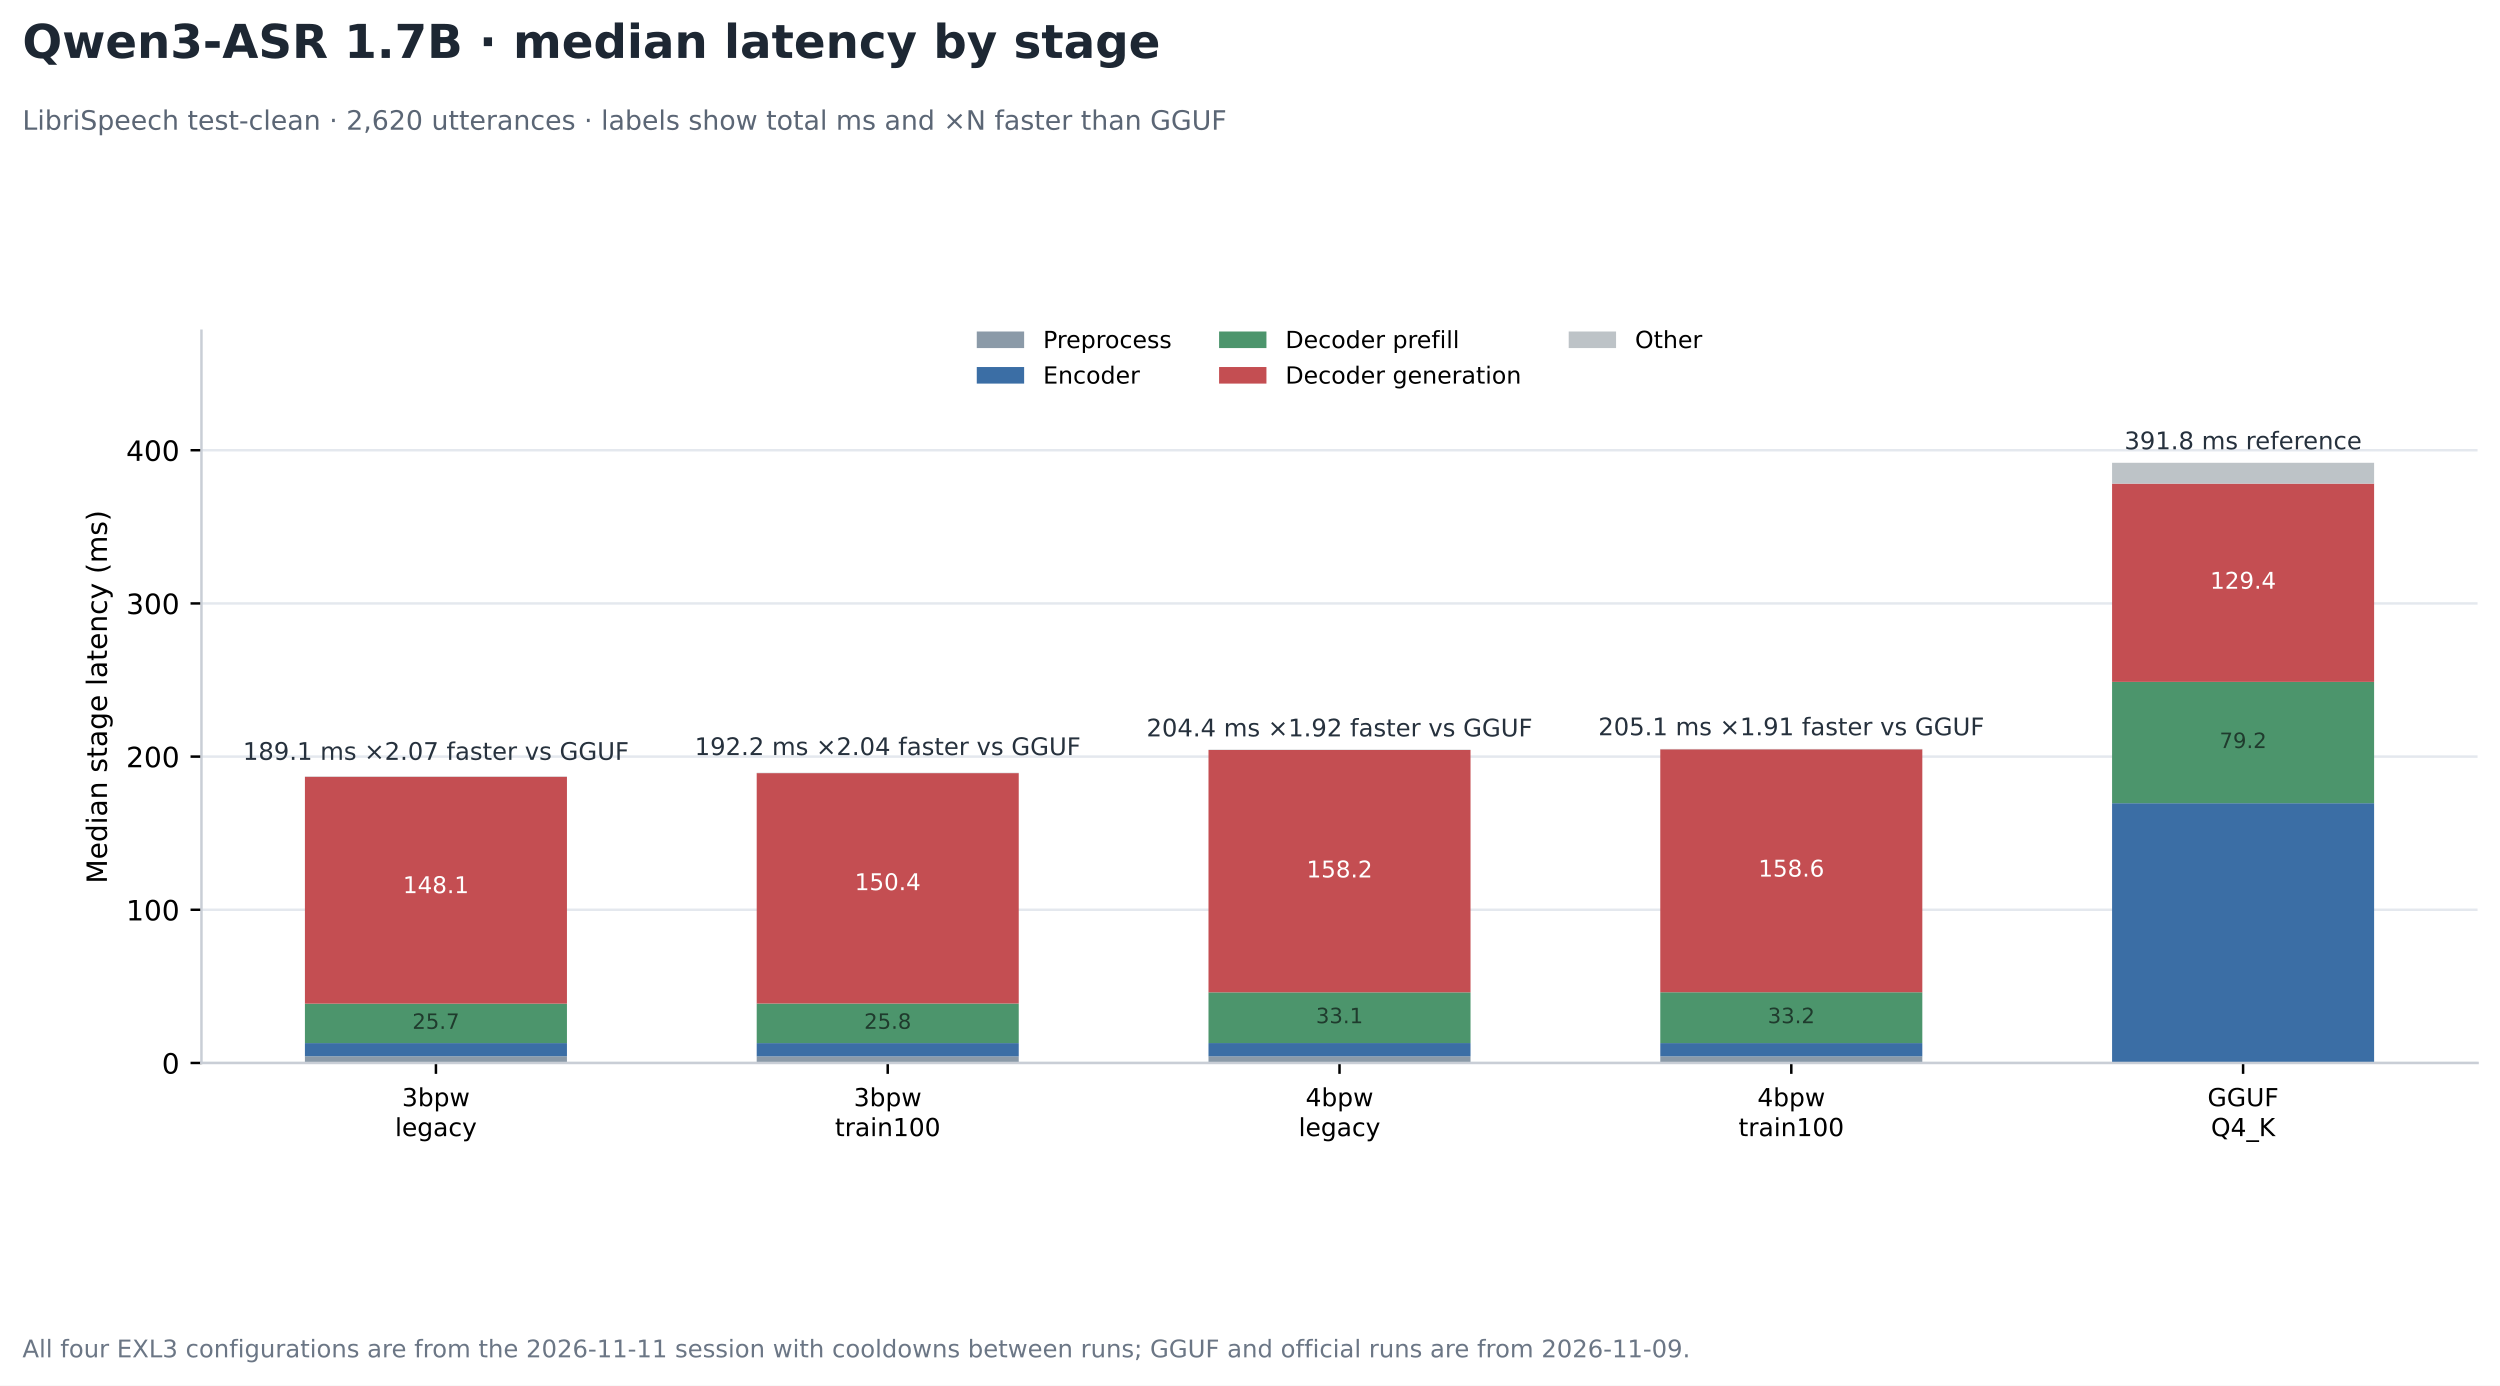
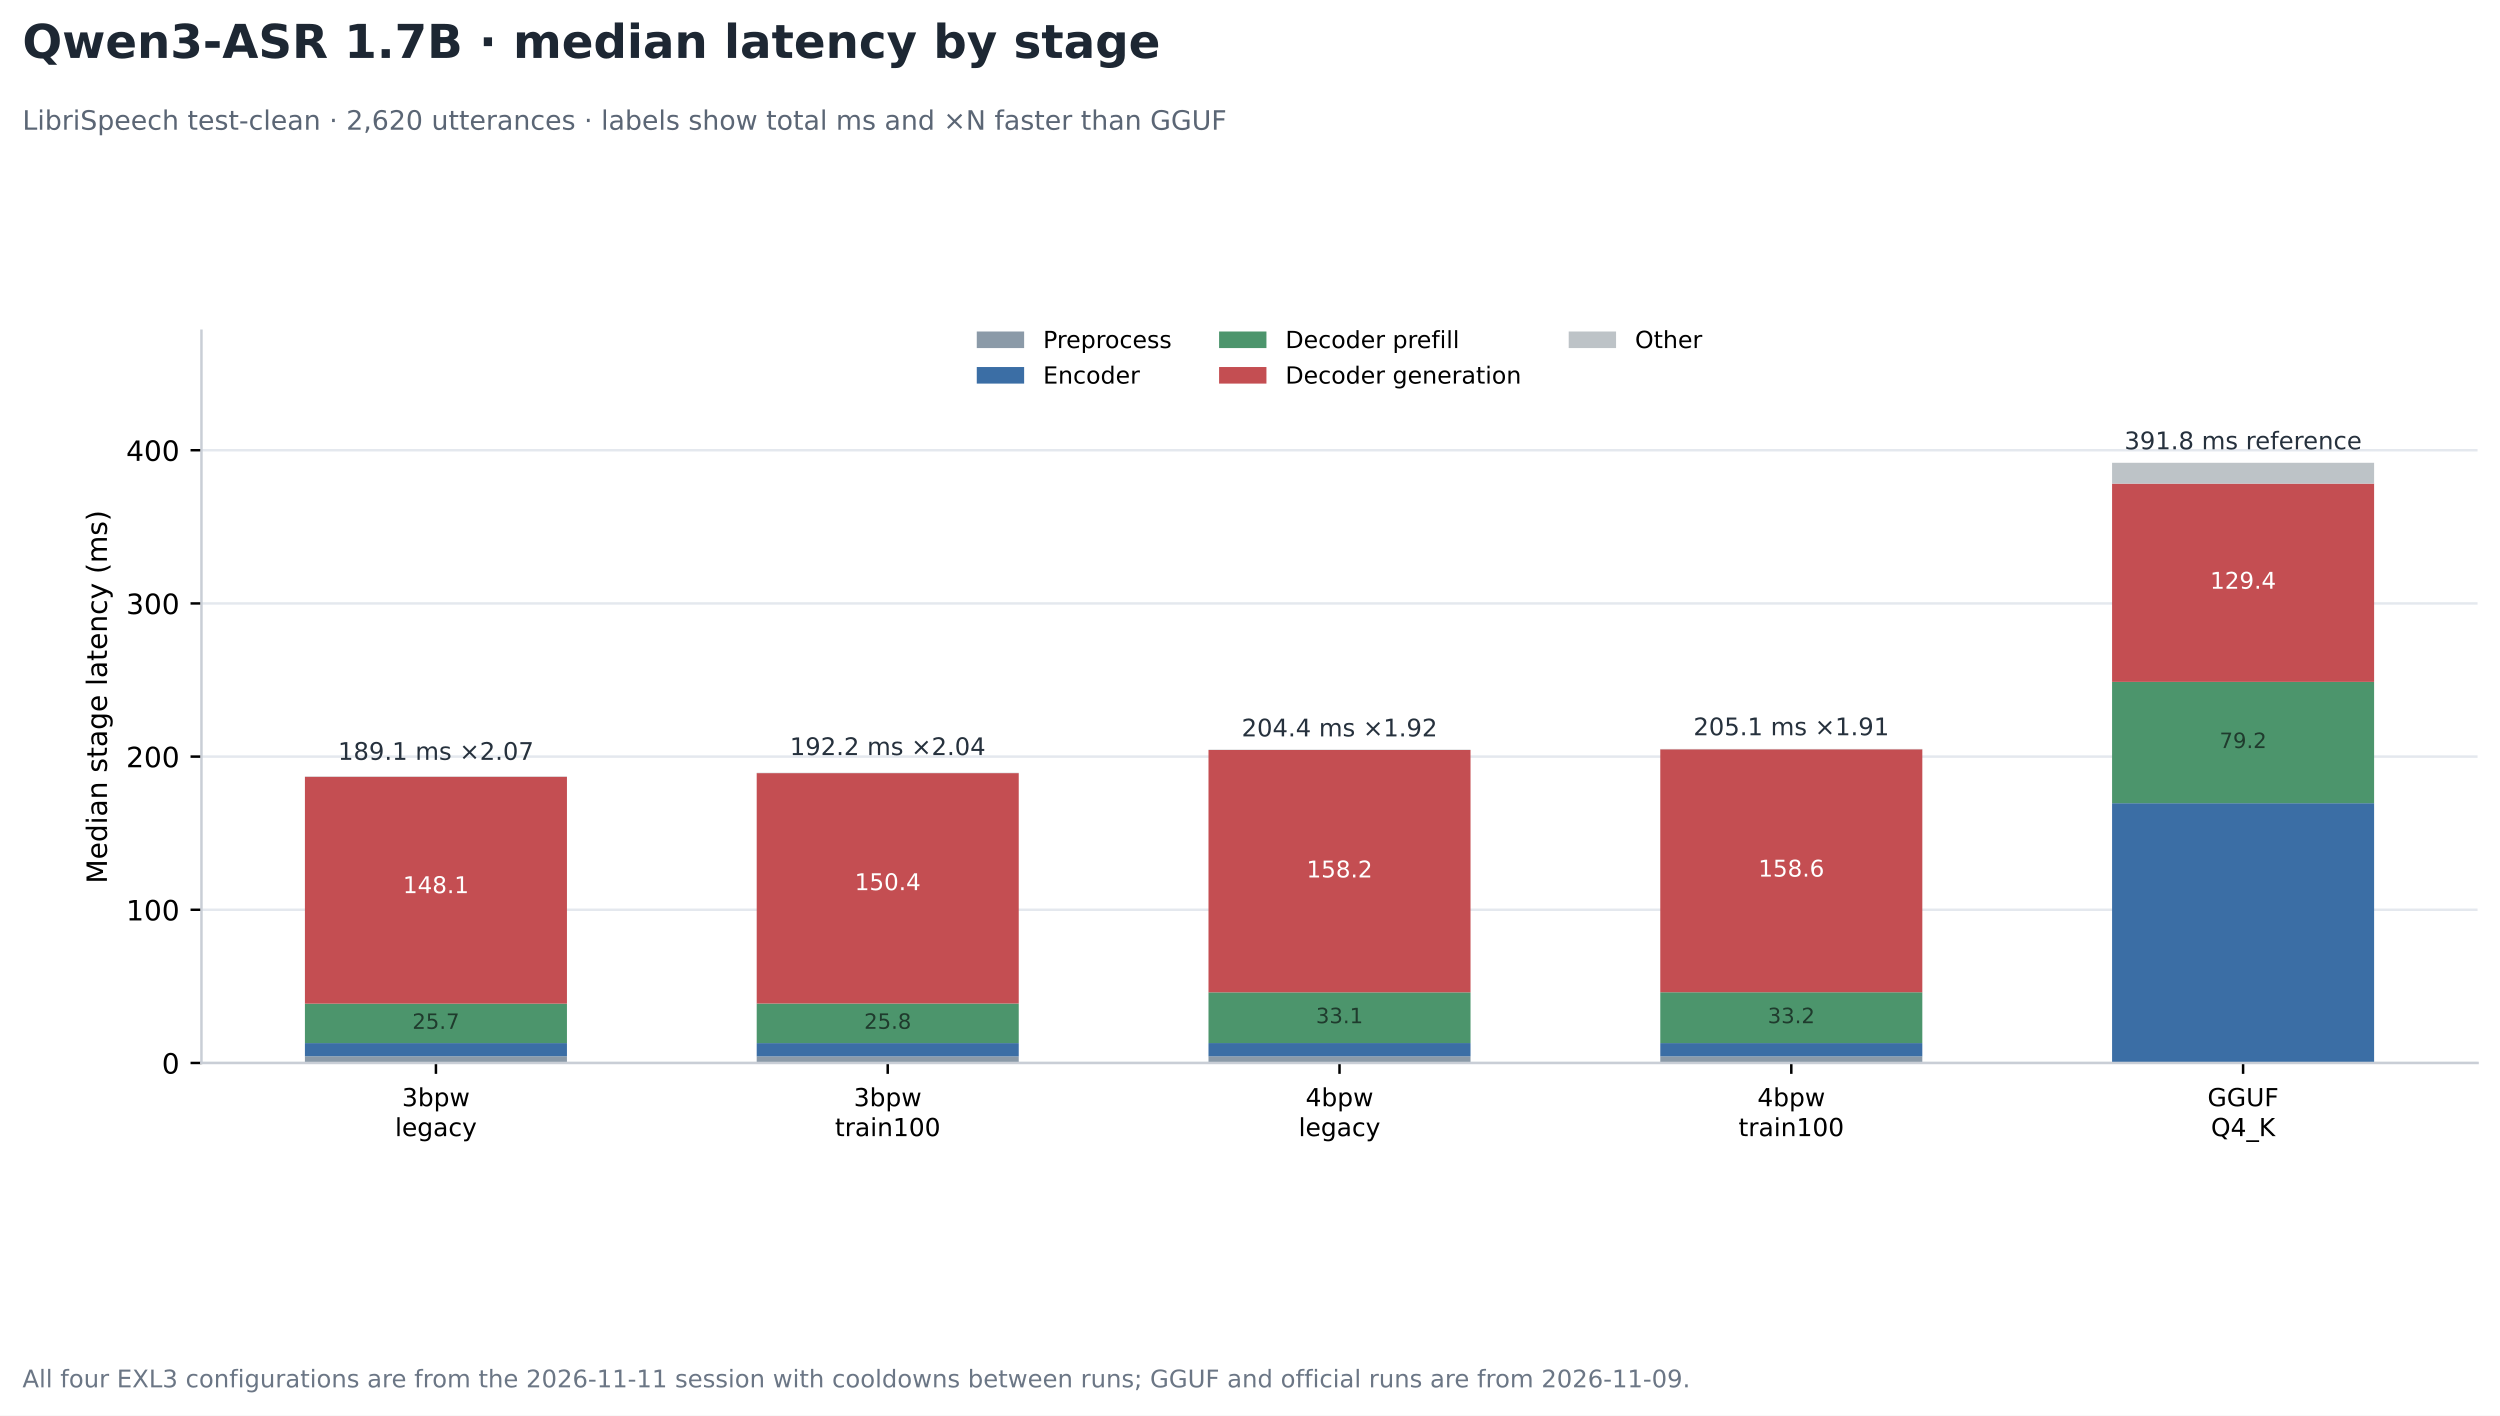
- <svg xmlns="http://www.w3.org/2000/svg" xmlns:xlink="http://www.w3.org/1999/xlink" width="802.368pt" height="444.695pt" viewBox="0 0 802.368 444.695" version="1.1">
+ <svg xmlns="http://www.w3.org/2000/svg" xmlns:xlink="http://www.w3.org/1999/xlink" width="802.368pt" height="454.342pt" viewBox="0 0 802.368 454.342" version="1.1">
  <defs>
    <style type="text/css">*{stroke-linejoin: round; stroke-linecap: butt}</style>
  </defs>
  <g id="figure_1">
    <g id="patch_1">
-       <path d="M 0 444.695 L 802.368 444.695 L 802.368 0 L 0 0 z " style="fill: #ffffff" />
+       <path d="M 0 454.342 L 802.368 454.342 L 802.368 0 L 0 0 z " style="fill: #ffffff" />
    </g>
    <g id="axes_1">
      <g id="patch_2">
        <path d="M 64.656 341.158 L 795.168 341.158 L 795.168 106.15 L 64.656 106.15 z " style="fill: #ffffff" />
      </g>
      <g id="matplotlib.axis_1">
        <g id="xtick_1">
          <g id="line2d_1">
            <defs>
-               <path id="m4f87d284aa" d="M 0 0 L 0 3.5 " style="stroke: #000000; stroke-width: 0.8" />
+               <path id="mb1697cdd4c" d="M 0 0 L 0 3.5 " style="stroke: #000000; stroke-width: 0.8" />
            </defs>
            <g>
-               <use xlink:href="#m4f87d284aa" x="139.911" y="341.158" style="stroke: #000000; stroke-width: 0.8" />
+               <use xlink:href="#mb1697cdd4c" x="139.911" y="341.158" style="stroke: #000000; stroke-width: 0.8" />
            </g>
          </g>
          <g id="text_1">
            <text style="font-size: 8px; font-family: 'DejaVu Sans'" transform="translate(129.0162 355.0372)">3bpw</text>
            <text style="font-size: 8px; font-family: 'DejaVu Sans'" transform="translate(126.7812 364.6394)">legacy</text>
          </g>
        </g>
        <g id="xtick_2">
          <g id="line2d_2">
            <g>
-               <use xlink:href="#m4f87d284aa" x="284.912" y="341.158" style="stroke: #000000; stroke-width: 0.8" />
+               <use xlink:href="#mb1697cdd4c" x="284.912" y="341.158" style="stroke: #000000; stroke-width: 0.8" />
            </g>
          </g>
          <g id="text_2">
            <text style="font-size: 8px; font-family: 'DejaVu Sans'" transform="translate(274.0166 355.0372)">3bpw</text>
            <text style="font-size: 8px; font-family: 'DejaVu Sans'" transform="translate(267.9666 364.6394)">train100</text>
          </g>
        </g>
        <g id="xtick_3">
          <g id="line2d_3">
            <g>
-               <use xlink:href="#m4f87d284aa" x="429.912" y="341.158" style="stroke: #000000; stroke-width: 0.8" />
+               <use xlink:href="#mb1697cdd4c" x="429.912" y="341.158" style="stroke: #000000; stroke-width: 0.8" />
            </g>
          </g>
          <g id="text_3">
            <text style="font-size: 8px; font-family: 'DejaVu Sans'" transform="translate(419.017 355.0372)">4bpw</text>
            <text style="font-size: 8px; font-family: 'DejaVu Sans'" transform="translate(416.782 364.6394)">legacy</text>
          </g>
        </g>
        <g id="xtick_4">
          <g id="line2d_4">
            <g>
-               <use xlink:href="#m4f87d284aa" x="574.912" y="341.158" style="stroke: #000000; stroke-width: 0.8" />
+               <use xlink:href="#mb1697cdd4c" x="574.912" y="341.158" style="stroke: #000000; stroke-width: 0.8" />
            </g>
          </g>
          <g id="text_4">
            <text style="font-size: 8px; font-family: 'DejaVu Sans'" transform="translate(564.0174 355.0372)">4bpw</text>
            <text style="font-size: 8px; font-family: 'DejaVu Sans'" transform="translate(557.9674 364.6394)">train100</text>
          </g>
        </g>
        <g id="xtick_5">
          <g id="line2d_5">
            <g>
-               <use xlink:href="#m4f87d284aa" x="719.913" y="341.158" style="stroke: #000000; stroke-width: 0.8" />
+               <use xlink:href="#mb1697cdd4c" x="719.913" y="341.158" style="stroke: #000000; stroke-width: 0.8" />
            </g>
          </g>
          <g id="text_5">
            <text style="font-size: 8px; font-family: 'DejaVu Sans'" transform="translate(708.4859 355.0366)">GGUF</text>
            <text style="font-size: 8px; font-family: 'DejaVu Sans'" transform="translate(709.5959 364.6381)">Q4_K</text>
          </g>
        </g>
      </g>
      <g id="matplotlib.axis_2">
        <g id="ytick_1">
          <g id="line2d_6">
-             <path d="M 64.656 341.158 L 795.168 341.158 " clip-path="url(#pa5f05c8517)" style="fill: none; stroke: #e4e8ee; stroke-width: 0.8; stroke-linecap: square" />
+             <path d="M 64.656 341.158 L 795.168 341.158 " clip-path="url(#p3c02808cbd)" style="fill: none; stroke: #e4e8ee; stroke-width: 0.8; stroke-linecap: square" />
          </g>
          <g id="line2d_7">
            <defs>
-               <path id="m74408aa1b7" d="M 0 0 L -3.5 0 " style="stroke: #000000; stroke-width: 0.8" />
+               <path id="m7d4288ee13" d="M 0 0 L -3.5 0 " style="stroke: #000000; stroke-width: 0.8" />
            </defs>
            <g>
-               <use xlink:href="#m74408aa1b7" x="64.656" y="341.158" style="stroke: #000000; stroke-width: 0.8" />
+               <use xlink:href="#m7d4288ee13" x="64.656" y="341.158" style="stroke: #000000; stroke-width: 0.8" />
            </g>
          </g>
          <g id="text_6">
            <text style="font-size: 9px; font-family: 'DejaVu Sans'; text-anchor: end" x="57.656" y="344.577" transform="rotate(-0 57.656 344.5766)">0</text>
          </g>
        </g>
        <g id="ytick_2">
          <g id="line2d_8">
-             <path d="M 64.656 291.993 L 795.168 291.993 " clip-path="url(#pa5f05c8517)" style="fill: none; stroke: #e4e8ee; stroke-width: 0.8; stroke-linecap: square" />
+             <path d="M 64.656 291.993 L 795.168 291.993 " clip-path="url(#p3c02808cbd)" style="fill: none; stroke: #e4e8ee; stroke-width: 0.8; stroke-linecap: square" />
          </g>
          <g id="line2d_9">
            <g>
-               <use xlink:href="#m74408aa1b7" x="64.656" y="291.993" style="stroke: #000000; stroke-width: 0.8" />
+               <use xlink:href="#m7d4288ee13" x="64.656" y="291.993" style="stroke: #000000; stroke-width: 0.8" />
            </g>
          </g>
          <g id="text_7">
            <text style="font-size: 9px; font-family: 'DejaVu Sans'; text-anchor: end" x="57.656" y="295.412" transform="rotate(-0 57.656 295.4124)">100</text>
          </g>
        </g>
        <g id="ytick_3">
          <g id="line2d_10">
-             <path d="M 64.656 242.829 L 795.168 242.829 " clip-path="url(#pa5f05c8517)" style="fill: none; stroke: #e4e8ee; stroke-width: 0.8; stroke-linecap: square" />
+             <path d="M 64.656 242.829 L 795.168 242.829 " clip-path="url(#p3c02808cbd)" style="fill: none; stroke: #e4e8ee; stroke-width: 0.8; stroke-linecap: square" />
          </g>
          <g id="line2d_11">
            <g>
-               <use xlink:href="#m74408aa1b7" x="64.656" y="242.829" style="stroke: #000000; stroke-width: 0.8" />
+               <use xlink:href="#m7d4288ee13" x="64.656" y="242.829" style="stroke: #000000; stroke-width: 0.8" />
            </g>
          </g>
          <g id="text_8">
            <text style="font-size: 9px; font-family: 'DejaVu Sans'; text-anchor: end" x="57.656" y="246.248" transform="rotate(-0 57.656 246.2482)">200</text>
          </g>
        </g>
        <g id="ytick_4">
          <g id="line2d_12">
-             <path d="M 64.656 193.665 L 795.168 193.665 " clip-path="url(#pa5f05c8517)" style="fill: none; stroke: #e4e8ee; stroke-width: 0.8; stroke-linecap: square" />
+             <path d="M 64.656 193.665 L 795.168 193.665 " clip-path="url(#p3c02808cbd)" style="fill: none; stroke: #e4e8ee; stroke-width: 0.8; stroke-linecap: square" />
          </g>
          <g id="line2d_13">
            <g>
-               <use xlink:href="#m74408aa1b7" x="64.656" y="193.665" style="stroke: #000000; stroke-width: 0.8" />
+               <use xlink:href="#m7d4288ee13" x="64.656" y="193.665" style="stroke: #000000; stroke-width: 0.8" />
            </g>
          </g>
          <g id="text_9">
            <text style="font-size: 9px; font-family: 'DejaVu Sans'; text-anchor: end" x="57.656" y="197.084" transform="rotate(-0 57.656 197.084)">300</text>
          </g>
        </g>
        <g id="ytick_5">
          <g id="line2d_14">
-             <path d="M 64.656 144.501 L 795.168 144.501 " clip-path="url(#pa5f05c8517)" style="fill: none; stroke: #e4e8ee; stroke-width: 0.8; stroke-linecap: square" />
+             <path d="M 64.656 144.501 L 795.168 144.501 " clip-path="url(#p3c02808cbd)" style="fill: none; stroke: #e4e8ee; stroke-width: 0.8; stroke-linecap: square" />
          </g>
          <g id="line2d_15">
            <g>
-               <use xlink:href="#m74408aa1b7" x="64.656" y="144.501" style="stroke: #000000; stroke-width: 0.8" />
+               <use xlink:href="#m7d4288ee13" x="64.656" y="144.501" style="stroke: #000000; stroke-width: 0.8" />
            </g>
          </g>
          <g id="text_10">
            <text style="font-size: 9px; font-family: 'DejaVu Sans'; text-anchor: end" x="57.656" y="147.92" transform="rotate(-0 57.656 147.9198)">400</text>
          </g>
        </g>
        <g id="text_11">
          <text style="font-size: 9px; font-family: 'DejaVu Sans'; text-anchor: middle" x="34.315" y="223.654" transform="rotate(-90 34.31514 223.6537)">Median stage latency (ms)</text>
        </g>
      </g>
      <g id="patch_3">
-         <path d="M 97.861 341.158 L 181.961 341.158 L 181.961 339 L 97.861 339 z " clip-path="url(#pa5f05c8517)" style="fill: #8b9aa8" />
+         <path d="M 97.861 341.158 L 181.961 341.158 L 181.961 339 L 97.861 339 z " clip-path="url(#p3c02808cbd)" style="fill: #8b9aa8" />
      </g>
      <g id="patch_4">
-         <path d="M 242.861 341.158 L 326.962 341.158 L 326.962 339.036 L 242.861 339.036 z " clip-path="url(#pa5f05c8517)" style="fill: #8b9aa8" />
+         <path d="M 242.861 341.158 L 326.962 341.158 L 326.962 339.036 L 242.861 339.036 z " clip-path="url(#p3c02808cbd)" style="fill: #8b9aa8" />
      </g>
      <g id="patch_5">
-         <path d="M 387.862 341.158 L 471.962 341.158 L 471.962 339.014 L 387.862 339.014 z " clip-path="url(#pa5f05c8517)" style="fill: #8b9aa8" />
+         <path d="M 387.862 341.158 L 471.962 341.158 L 471.962 339.014 L 387.862 339.014 z " clip-path="url(#p3c02808cbd)" style="fill: #8b9aa8" />
      </g>
      <g id="patch_6">
-         <path d="M 532.862 341.158 L 616.963 341.158 L 616.963 339.033 L 532.862 339.033 z " clip-path="url(#pa5f05c8517)" style="fill: #8b9aa8" />
+         <path d="M 532.862 341.158 L 616.963 341.158 L 616.963 339.033 L 532.862 339.033 z " clip-path="url(#p3c02808cbd)" style="fill: #8b9aa8" />
      </g>
      <g id="patch_7">
-         <path d="M 677.863 341.158 L 761.963 341.158 L 761.963 341.158 L 677.863 341.158 z " clip-path="url(#pa5f05c8517)" style="fill: #8b9aa8" />
+         <path d="M 677.863 341.158 L 761.963 341.158 L 761.963 341.158 L 677.863 341.158 z " clip-path="url(#p3c02808cbd)" style="fill: #8b9aa8" />
      </g>
      <g id="patch_8">
-         <path d="M 97.861 339 L 181.961 339 L 181.961 334.778 L 97.861 334.778 z " clip-path="url(#pa5f05c8517)" style="fill: #3b6ea5" />
+         <path d="M 97.861 339 L 181.961 339 L 181.961 334.778 L 97.861 334.778 z " clip-path="url(#p3c02808cbd)" style="fill: #3b6ea5" />
      </g>
      <g id="patch_9">
-         <path d="M 242.861 339.036 L 326.962 339.036 L 326.962 334.783 L 242.861 334.783 z " clip-path="url(#pa5f05c8517)" style="fill: #3b6ea5" />
+         <path d="M 242.861 339.036 L 326.962 339.036 L 326.962 334.783 L 242.861 334.783 z " clip-path="url(#p3c02808cbd)" style="fill: #3b6ea5" />
      </g>
      <g id="patch_10">
-         <path d="M 387.862 339.014 L 471.962 339.014 L 471.962 334.764 L 387.862 334.764 z " clip-path="url(#pa5f05c8517)" style="fill: #3b6ea5" />
+         <path d="M 387.862 339.014 L 471.962 339.014 L 471.962 334.764 L 387.862 334.764 z " clip-path="url(#p3c02808cbd)" style="fill: #3b6ea5" />
      </g>
      <g id="patch_11">
-         <path d="M 532.862 339.033 L 616.963 339.033 L 616.963 334.775 L 532.862 334.775 z " clip-path="url(#pa5f05c8517)" style="fill: #3b6ea5" />
+         <path d="M 532.862 339.033 L 616.963 339.033 L 616.963 334.775 L 532.862 334.775 z " clip-path="url(#p3c02808cbd)" style="fill: #3b6ea5" />
      </g>
      <g id="patch_12">
-         <path d="M 677.863 341.158 L 761.963 341.158 L 761.963 257.783 L 677.863 257.783 z " clip-path="url(#pa5f05c8517)" style="fill: #3b6ea5" />
+         <path d="M 677.863 341.158 L 761.963 341.158 L 761.963 257.783 L 677.863 257.783 z " clip-path="url(#p3c02808cbd)" style="fill: #3b6ea5" />
      </g>
      <g id="patch_13">
-         <path d="M 97.861 334.778 L 181.961 334.778 L 181.961 322.122 L 97.861 322.122 z " clip-path="url(#pa5f05c8517)" style="fill: #4c956c" />
+         <path d="M 97.861 334.778 L 181.961 334.778 L 181.961 322.122 L 97.861 322.122 z " clip-path="url(#p3c02808cbd)" style="fill: #4c956c" />
      </g>
      <g id="patch_14">
-         <path d="M 242.861 334.783 L 326.962 334.783 L 326.962 322.081 L 242.861 322.081 z " clip-path="url(#pa5f05c8517)" style="fill: #4c956c" />
+         <path d="M 242.861 334.783 L 326.962 334.783 L 326.962 322.081 L 242.861 322.081 z " clip-path="url(#p3c02808cbd)" style="fill: #4c956c" />
      </g>
      <g id="patch_15">
-         <path d="M 387.862 334.764 L 471.962 334.764 L 471.962 318.487 L 387.862 318.487 z " clip-path="url(#pa5f05c8517)" style="fill: #4c956c" />
+         <path d="M 387.862 334.764 L 471.962 334.764 L 471.962 318.487 L 387.862 318.487 z " clip-path="url(#p3c02808cbd)" style="fill: #4c956c" />
      </g>
      <g id="patch_16">
-         <path d="M 532.862 334.775 L 616.963 334.775 L 616.963 318.46 L 532.862 318.46 z " clip-path="url(#pa5f05c8517)" style="fill: #4c956c" />
+         <path d="M 532.862 334.775 L 616.963 334.775 L 616.963 318.46 L 532.862 318.46 z " clip-path="url(#p3c02808cbd)" style="fill: #4c956c" />
      </g>
      <g id="patch_17">
-         <path d="M 677.863 257.783 L 761.963 257.783 L 761.963 218.845 L 677.863 218.845 z " clip-path="url(#pa5f05c8517)" style="fill: #4c956c" />
+         <path d="M 677.863 257.783 L 761.963 257.783 L 761.963 218.845 L 677.863 218.845 z " clip-path="url(#p3c02808cbd)" style="fill: #4c956c" />
      </g>
      <g id="patch_18">
-         <path d="M 97.861 322.122 L 181.961 322.122 L 181.961 249.313 L 97.861 249.313 z " clip-path="url(#pa5f05c8517)" style="fill: #c44e52" />
+         <path d="M 97.861 322.122 L 181.961 322.122 L 181.961 249.313 L 97.861 249.313 z " clip-path="url(#p3c02808cbd)" style="fill: #c44e52" />
      </g>
      <g id="patch_19">
-         <path d="M 242.861 322.081 L 326.962 322.081 L 326.962 248.127 L 242.861 248.127 z " clip-path="url(#pa5f05c8517)" style="fill: #c44e52" />
+         <path d="M 242.861 322.081 L 326.962 322.081 L 326.962 248.127 L 242.861 248.127 z " clip-path="url(#p3c02808cbd)" style="fill: #c44e52" />
      </g>
      <g id="patch_20">
-         <path d="M 387.862 318.487 L 471.962 318.487 L 471.962 240.709 L 387.862 240.709 z " clip-path="url(#pa5f05c8517)" style="fill: #c44e52" />
+         <path d="M 387.862 318.487 L 471.962 318.487 L 471.962 240.709 L 387.862 240.709 z " clip-path="url(#p3c02808cbd)" style="fill: #c44e52" />
      </g>
      <g id="patch_21">
-         <path d="M 532.862 318.46 L 616.963 318.46 L 616.963 240.481 L 532.862 240.481 z " clip-path="url(#pa5f05c8517)" style="fill: #c44e52" />
+         <path d="M 532.862 318.46 L 616.963 318.46 L 616.963 240.481 L 532.862 240.481 z " clip-path="url(#p3c02808cbd)" style="fill: #c44e52" />
      </g>
      <g id="patch_22">
-         <path d="M 677.863 218.845 L 761.963 218.845 L 761.963 155.218 L 677.863 155.218 z " clip-path="url(#pa5f05c8517)" style="fill: #c44e52" />
+         <path d="M 677.863 218.845 L 761.963 218.845 L 761.963 155.218 L 677.863 155.218 z " clip-path="url(#p3c02808cbd)" style="fill: #c44e52" />
      </g>
      <g id="patch_23">
-         <path d="M 97.861 249.313 L 181.961 249.313 L 181.961 249.201 L 97.861 249.201 z " clip-path="url(#pa5f05c8517)" style="fill: #bdc3c7" />
+         <path d="M 97.861 249.313 L 181.961 249.313 L 181.961 249.201 L 97.861 249.201 z " clip-path="url(#p3c02808cbd)" style="fill: #bdc3c7" />
      </g>
      <g id="patch_24">
-         <path d="M 242.861 248.127 L 326.962 248.127 L 326.962 248.015 L 242.861 248.015 z " clip-path="url(#pa5f05c8517)" style="fill: #bdc3c7" />
+         <path d="M 242.861 248.127 L 326.962 248.127 L 326.962 248.015 L 242.861 248.015 z " clip-path="url(#p3c02808cbd)" style="fill: #bdc3c7" />
      </g>
      <g id="patch_25">
-         <path d="M 387.862 240.709 L 471.962 240.709 L 471.962 240.597 L 387.862 240.597 z " clip-path="url(#pa5f05c8517)" style="fill: #bdc3c7" />
+         <path d="M 387.862 240.709 L 471.962 240.709 L 471.962 240.597 L 387.862 240.597 z " clip-path="url(#p3c02808cbd)" style="fill: #bdc3c7" />
      </g>
      <g id="patch_26">
-         <path d="M 532.862 240.481 L 616.963 240.481 L 616.963 240.368 L 532.862 240.368 z " clip-path="url(#pa5f05c8517)" style="fill: #bdc3c7" />
+         <path d="M 532.862 240.481 L 616.963 240.481 L 616.963 240.368 L 532.862 240.368 z " clip-path="url(#p3c02808cbd)" style="fill: #bdc3c7" />
      </g>
      <g id="patch_27">
-         <path d="M 677.863 155.218 L 761.963 155.218 L 761.963 148.528 L 677.863 148.528 z " clip-path="url(#pa5f05c8517)" style="fill: #bdc3c7" />
+         <path d="M 677.863 155.218 L 761.963 155.218 L 761.963 148.528 L 677.863 148.528 z " clip-path="url(#p3c02808cbd)" style="fill: #bdc3c7" />
      </g>
      <g id="patch_28">
        <path d="M 64.656 341.158 L 64.656 106.15 " style="fill: none; stroke: #c9ced6; stroke-width: 0.8; stroke-linejoin: miter; stroke-linecap: square" />
      </g>
      <g id="patch_29">
        <path d="M 64.656 341.158 L 795.168 341.158 " style="fill: none; stroke: #c9ced6; stroke-width: 0.8; stroke-linejoin: miter; stroke-linecap: square" />
      </g>
      <g id="text_12">
-         <text style="font-size: 7.8px; font-family: 'DejaVu Sans'; text-anchor: middle; fill: #26313d" x="139.911" y="243.873" transform="rotate(-0 139.9112 243.8734)">189.1 ms  ×2.07 faster vs GGUF</text>
+         <text style="font-size: 7.8px; font-family: 'DejaVu Sans'; text-anchor: middle; fill: #26313d" x="139.911" y="243.873" transform="rotate(-0 139.9112 243.8734)">189.1 ms  ×2.07</text>
      </g>
      <g id="text_13">
        <text style="font-size: 6.8px; font-family: 'DejaVu Sans'; text-anchor: middle; fill: #1f3b2d" x="139.911" y="330.217" transform="rotate(-0 139.9112 330.2168)">25.7</text>
      </g>
      <g id="text_14">
        <text style="font-size: 7.4px; font-family: 'DejaVu Sans'; text-anchor: middle; fill: #ffffff" x="139.911" y="286.644" transform="rotate(-0 139.9112 286.6441)">148.1</text>
      </g>
      <g id="text_15">
-         <text style="font-size: 7.8px; font-family: 'DejaVu Sans'; text-anchor: middle; fill: #26313d" x="284.912" y="242.344" transform="rotate(-0 284.9116 242.3438)">192.2 ms  ×2.04 faster vs GGUF</text>
+         <text style="font-size: 7.8px; font-family: 'DejaVu Sans'; text-anchor: middle; fill: #26313d" x="284.912" y="242.344" transform="rotate(-0 284.9116 242.3438)">192.2 ms  ×2.04</text>
      </g>
      <g id="text_16">
        <text style="font-size: 6.8px; font-family: 'DejaVu Sans'; text-anchor: middle; fill: #1f3b2d" x="284.912" y="330.199" transform="rotate(-0 284.9116 330.1987)">25.8</text>
      </g>
      <g id="text_17">
        <text style="font-size: 7.4px; font-family: 'DejaVu Sans'; text-anchor: middle; fill: #ffffff" x="284.912" y="285.687" transform="rotate(-0 284.9116 285.6874)">150.4</text>
      </g>
      <g id="text_18">
-         <text style="font-size: 7.8px; font-family: 'DejaVu Sans'; text-anchor: middle; fill: #26313d" x="429.912" y="236.352" transform="rotate(-0 429.912 236.3516)">204.4 ms  ×1.92 faster vs GGUF</text>
+         <text style="font-size: 7.8px; font-family: 'DejaVu Sans'; text-anchor: middle; fill: #26313d" x="429.912" y="236.352" transform="rotate(-0 429.912 236.3516)">204.4 ms  ×1.92</text>
      </g>
      <g id="text_19">
        <text style="font-size: 6.8px; font-family: 'DejaVu Sans'; text-anchor: middle; fill: #1f3b2d" x="429.912" y="328.392" transform="rotate(-0 429.912 328.3923)">33.1</text>
      </g>
      <g id="text_20">
        <text style="font-size: 7.4px; font-family: 'DejaVu Sans'; text-anchor: middle; fill: #ffffff" x="429.912" y="281.607" transform="rotate(-0 429.912 281.6074)">158.2</text>
      </g>
      <g id="text_21">
-         <text style="font-size: 7.8px; font-family: 'DejaVu Sans'; text-anchor: middle; fill: #26313d" x="574.912" y="235.985" transform="rotate(-0 574.9124 235.9852)">205.1 ms  ×1.91 faster vs GGUF</text>
+         <text style="font-size: 7.8px; font-family: 'DejaVu Sans'; text-anchor: middle; fill: #26313d" x="574.912" y="235.985" transform="rotate(-0 574.9124 235.9852)">205.1 ms  ×1.91</text>
      </g>
      <g id="text_22">
        <text style="font-size: 6.8px; font-family: 'DejaVu Sans'; text-anchor: middle; fill: #1f3b2d" x="574.912" y="328.384" transform="rotate(-0 574.9124 328.3841)">33.2</text>
      </g>
      <g id="text_23">
        <text style="font-size: 7.4px; font-family: 'DejaVu Sans'; text-anchor: middle; fill: #ffffff" x="574.912" y="281.342" transform="rotate(-0 574.9124 281.3419)">158.6</text>
      </g>
      <g id="text_24">
        <text style="font-size: 7.8px; font-family: 'DejaVu Sans'; text-anchor: middle; fill: #26313d" x="719.913" y="144.196" transform="rotate(-0 719.9128 144.1961)">391.8 ms  reference</text>
      </g>
      <g id="text_25">
        <text style="font-size: 6.8px; font-family: 'DejaVu Sans'; text-anchor: middle; fill: #1f3b2d" x="719.913" y="240.08" transform="rotate(-0 719.9128 240.0803)">79.2</text>
      </g>
      <g id="text_26">
        <text style="font-size: 7.4px; font-family: 'DejaVu Sans'; text-anchor: middle; fill: #ffffff" x="719.913" y="188.954" transform="rotate(-0 719.9128 188.9535)">129.4</text>
      </g>
      <g id="legend_1">
        <g id="patch_30">
          <path d="M 313.492 111.714 L 328.692 111.714 L 328.692 106.394 L 313.492 106.394 z " style="fill: #8b9aa8" />
        </g>
        <g id="text_27">
          <text style="font-size: 7.6px; font-family: 'DejaVu Sans'; text-anchor: start" x="334.772" y="111.714" transform="rotate(-0 334.7725 111.7142)">Preprocess</text>
        </g>
        <g id="patch_31">
          <path d="M 313.492 123.115 L 328.692 123.115 L 328.692 117.795 L 313.492 117.795 z " style="fill: #3b6ea5" />
        </g>
        <g id="text_28">
          <text style="font-size: 7.6px; font-family: 'DejaVu Sans'; text-anchor: start" x="334.772" y="123.115" transform="rotate(-0 334.7725 123.1148)">Encoder</text>
        </g>
        <g id="patch_32">
          <path d="M 391.261 111.714 L 406.461 111.714 L 406.461 106.394 L 391.261 106.394 z " style="fill: #4c956c" />
        </g>
        <g id="text_29">
          <text style="font-size: 7.6px; font-family: 'DejaVu Sans'; text-anchor: start" x="412.541" y="111.714" transform="rotate(-0 412.5407 111.7142)">Decoder prefill</text>
        </g>
        <g id="patch_33">
          <path d="M 391.261 123.115 L 406.461 123.115 L 406.461 117.795 L 391.261 117.795 z " style="fill: #c44e52" />
        </g>
        <g id="text_30">
          <text style="font-size: 7.6px; font-family: 'DejaVu Sans'; text-anchor: start" x="412.541" y="123.115" transform="rotate(-0 412.5407 123.1148)">Decoder generation</text>
        </g>
        <g id="patch_34">
          <path d="M 503.472 111.714 L 518.672 111.714 L 518.672 106.394 L 503.472 106.394 z " style="fill: #bdc3c7" />
        </g>
        <g id="text_31">
          <text style="font-size: 7.6px; font-family: 'DejaVu Sans'; text-anchor: start" x="524.752" y="111.714" transform="rotate(-0 524.7523 111.7142)">Other</text>
        </g>
      </g>
    </g>
    <g id="text_32">
      <text style="font-weight: 700; font-size: 15px; font-family: 'DejaVu Sans'; text-anchor: start; fill: #1d2733" x="7.2" y="18.598" transform="rotate(-0 7.2 18.59766)">Qwen3-ASR 1.7B · median latency by stage</text>
    </g>
    <g id="text_33">
      <text style="font-size: 8.6px; font-family: 'DejaVu Sans'; text-anchor: start; fill: #5b6675" x="7.2" y="41.638" transform="rotate(-0 7.2 41.63766)">LibriSpeech test-clean · 2,620 utterances · labels show total ms and ×N faster than GGUF</text>
    </g>
    <g id="text_34">
-       <text style="font-size: 7.8px; font-family: 'DejaVu Sans'; text-anchor: start; fill: #6b7685" x="7.2" y="435.622" transform="rotate(-0 7.2 435.6217)">All four EXL3 configurations are from the 2026-11-11 session with cooldowns between runs; GGUF and official runs are from 2026-11-09.</text>
+       <text style="font-size: 7.8px; font-family: 'DejaVu Sans'; text-anchor: start; fill: #6b7685" x="7.2" y="445.268" transform="rotate(-0 7.2 445.2678)">All four EXL3 configurations are from the 2026-11-11 session with cooldowns between runs; GGUF and official runs are from 2026-11-09.</text>
    </g>
  </g>
  <defs>
-     <clipPath id="pa5f05c8517">
+     <clipPath id="p3c02808cbd">
      <rect x="64.656" y="106.15" width="730.512" height="235.008" />
    </clipPath>
  </defs>
</svg>
